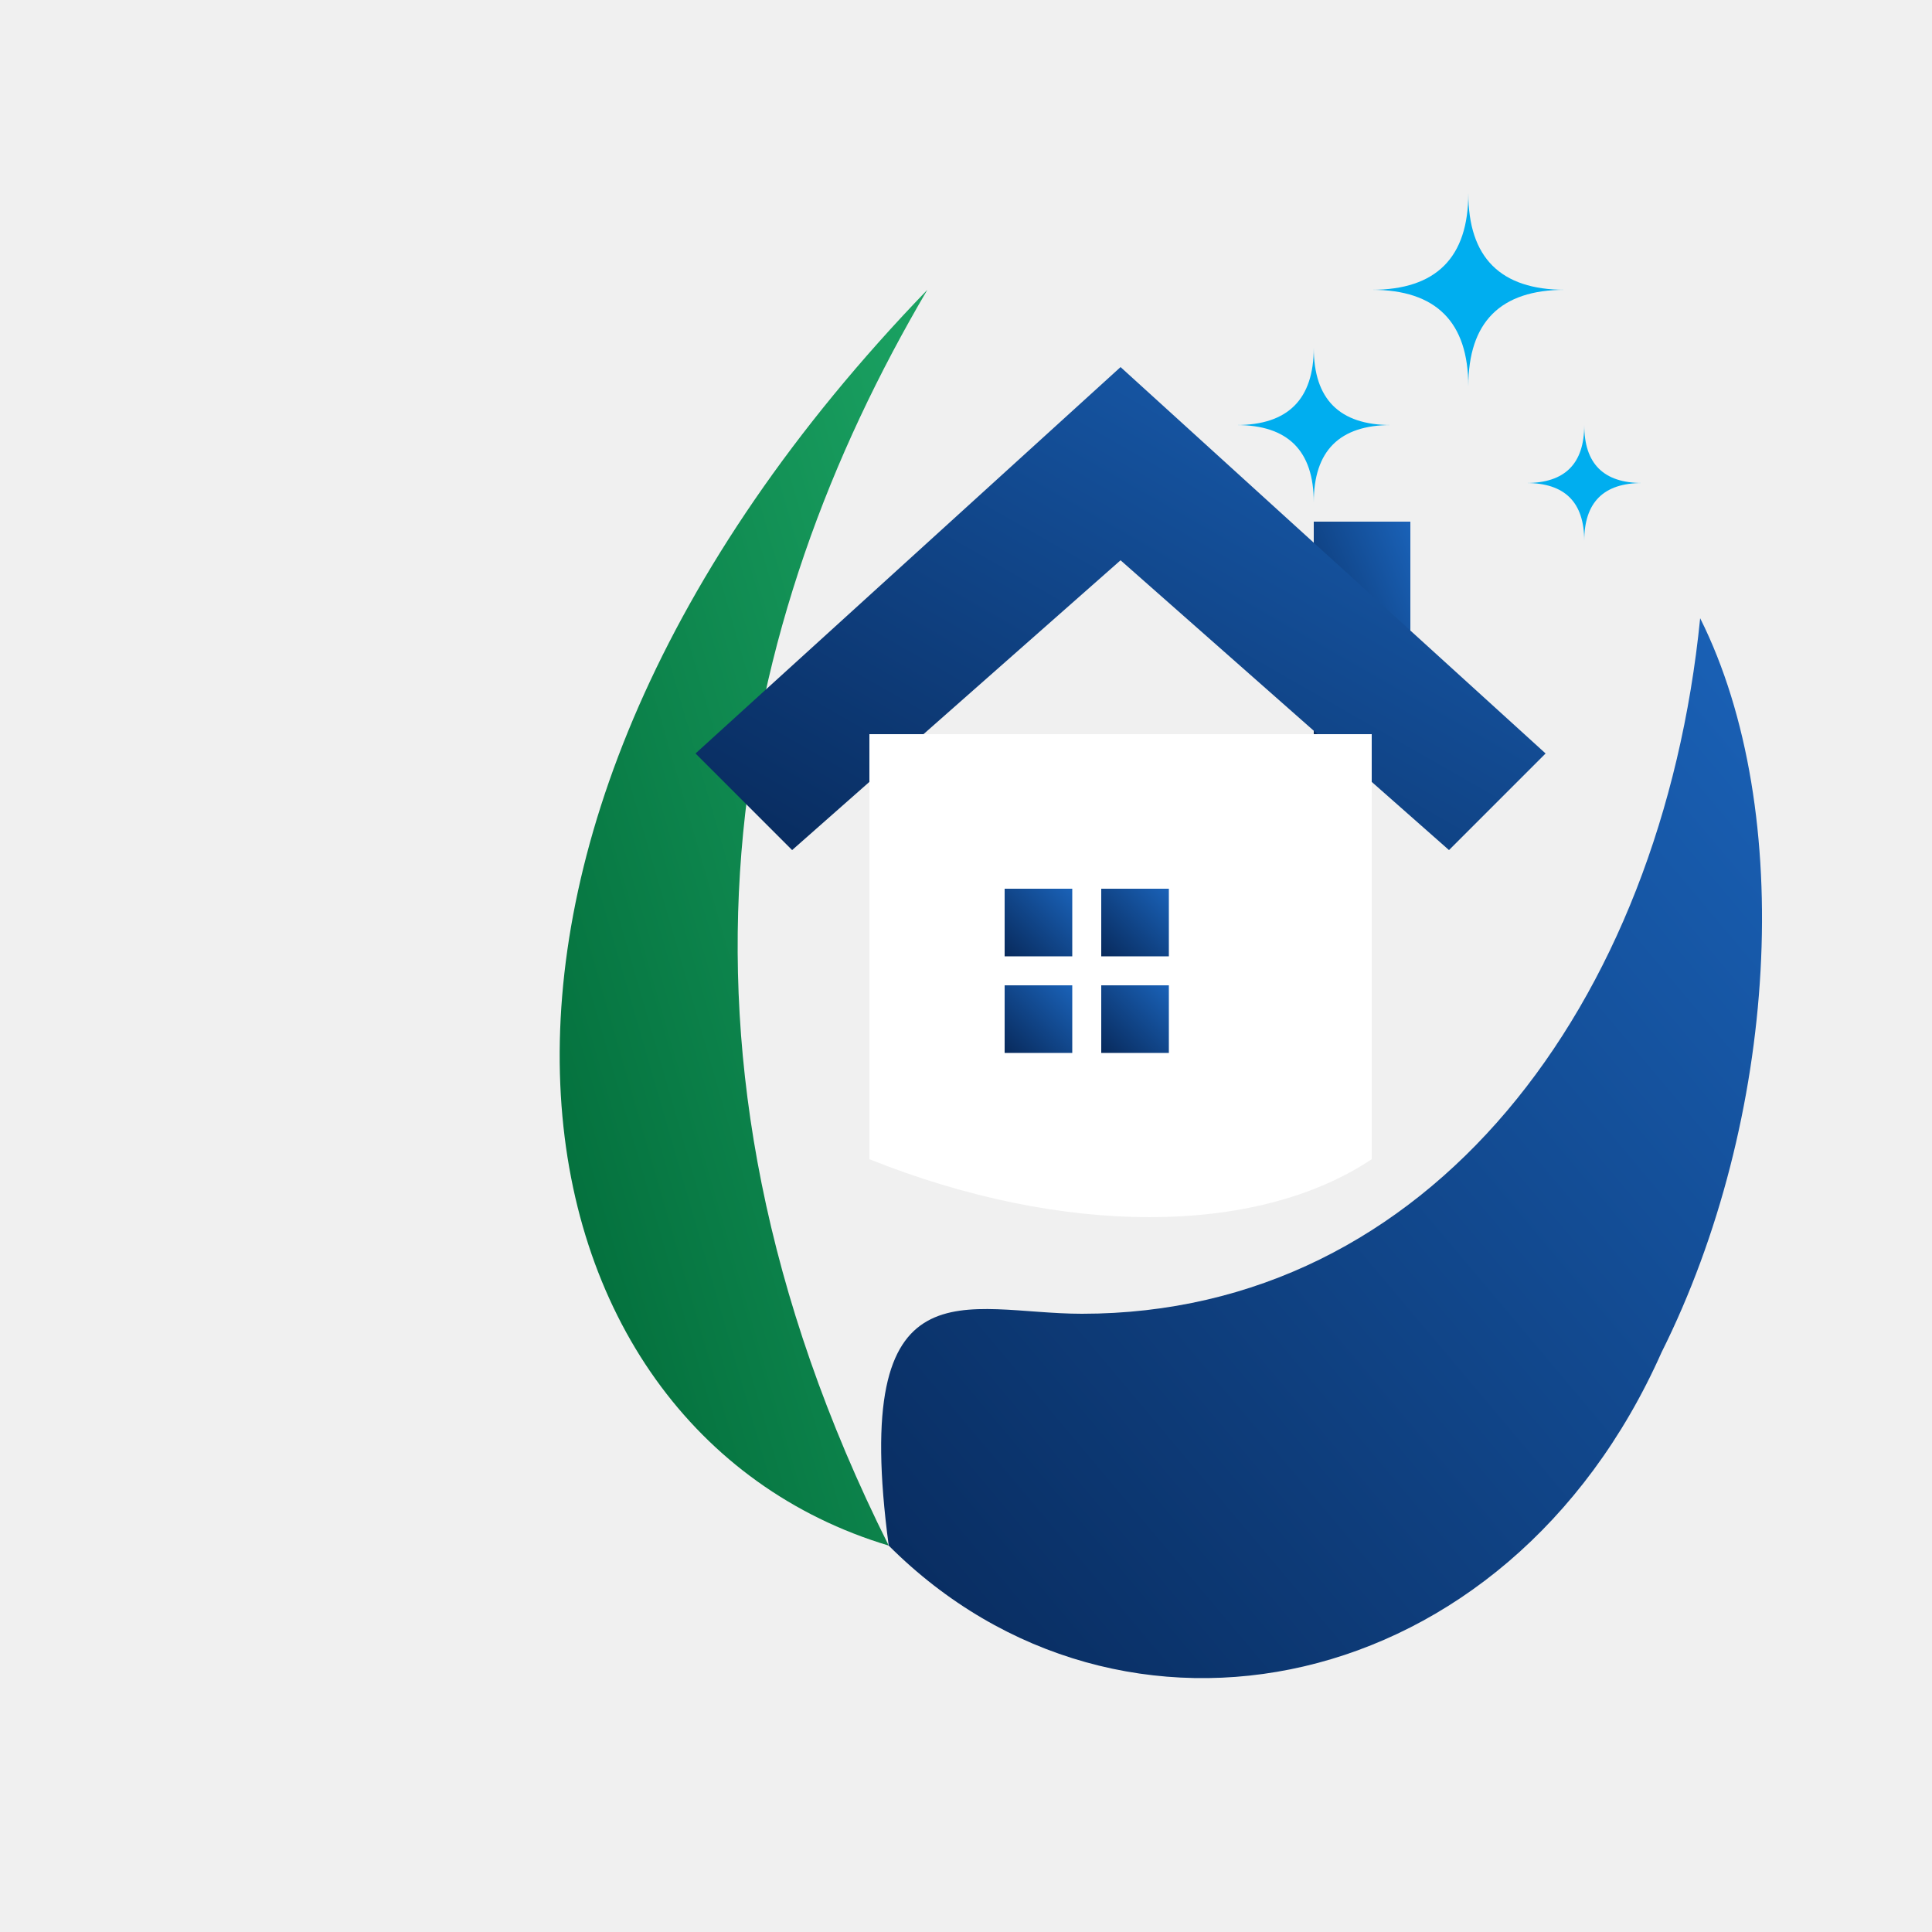
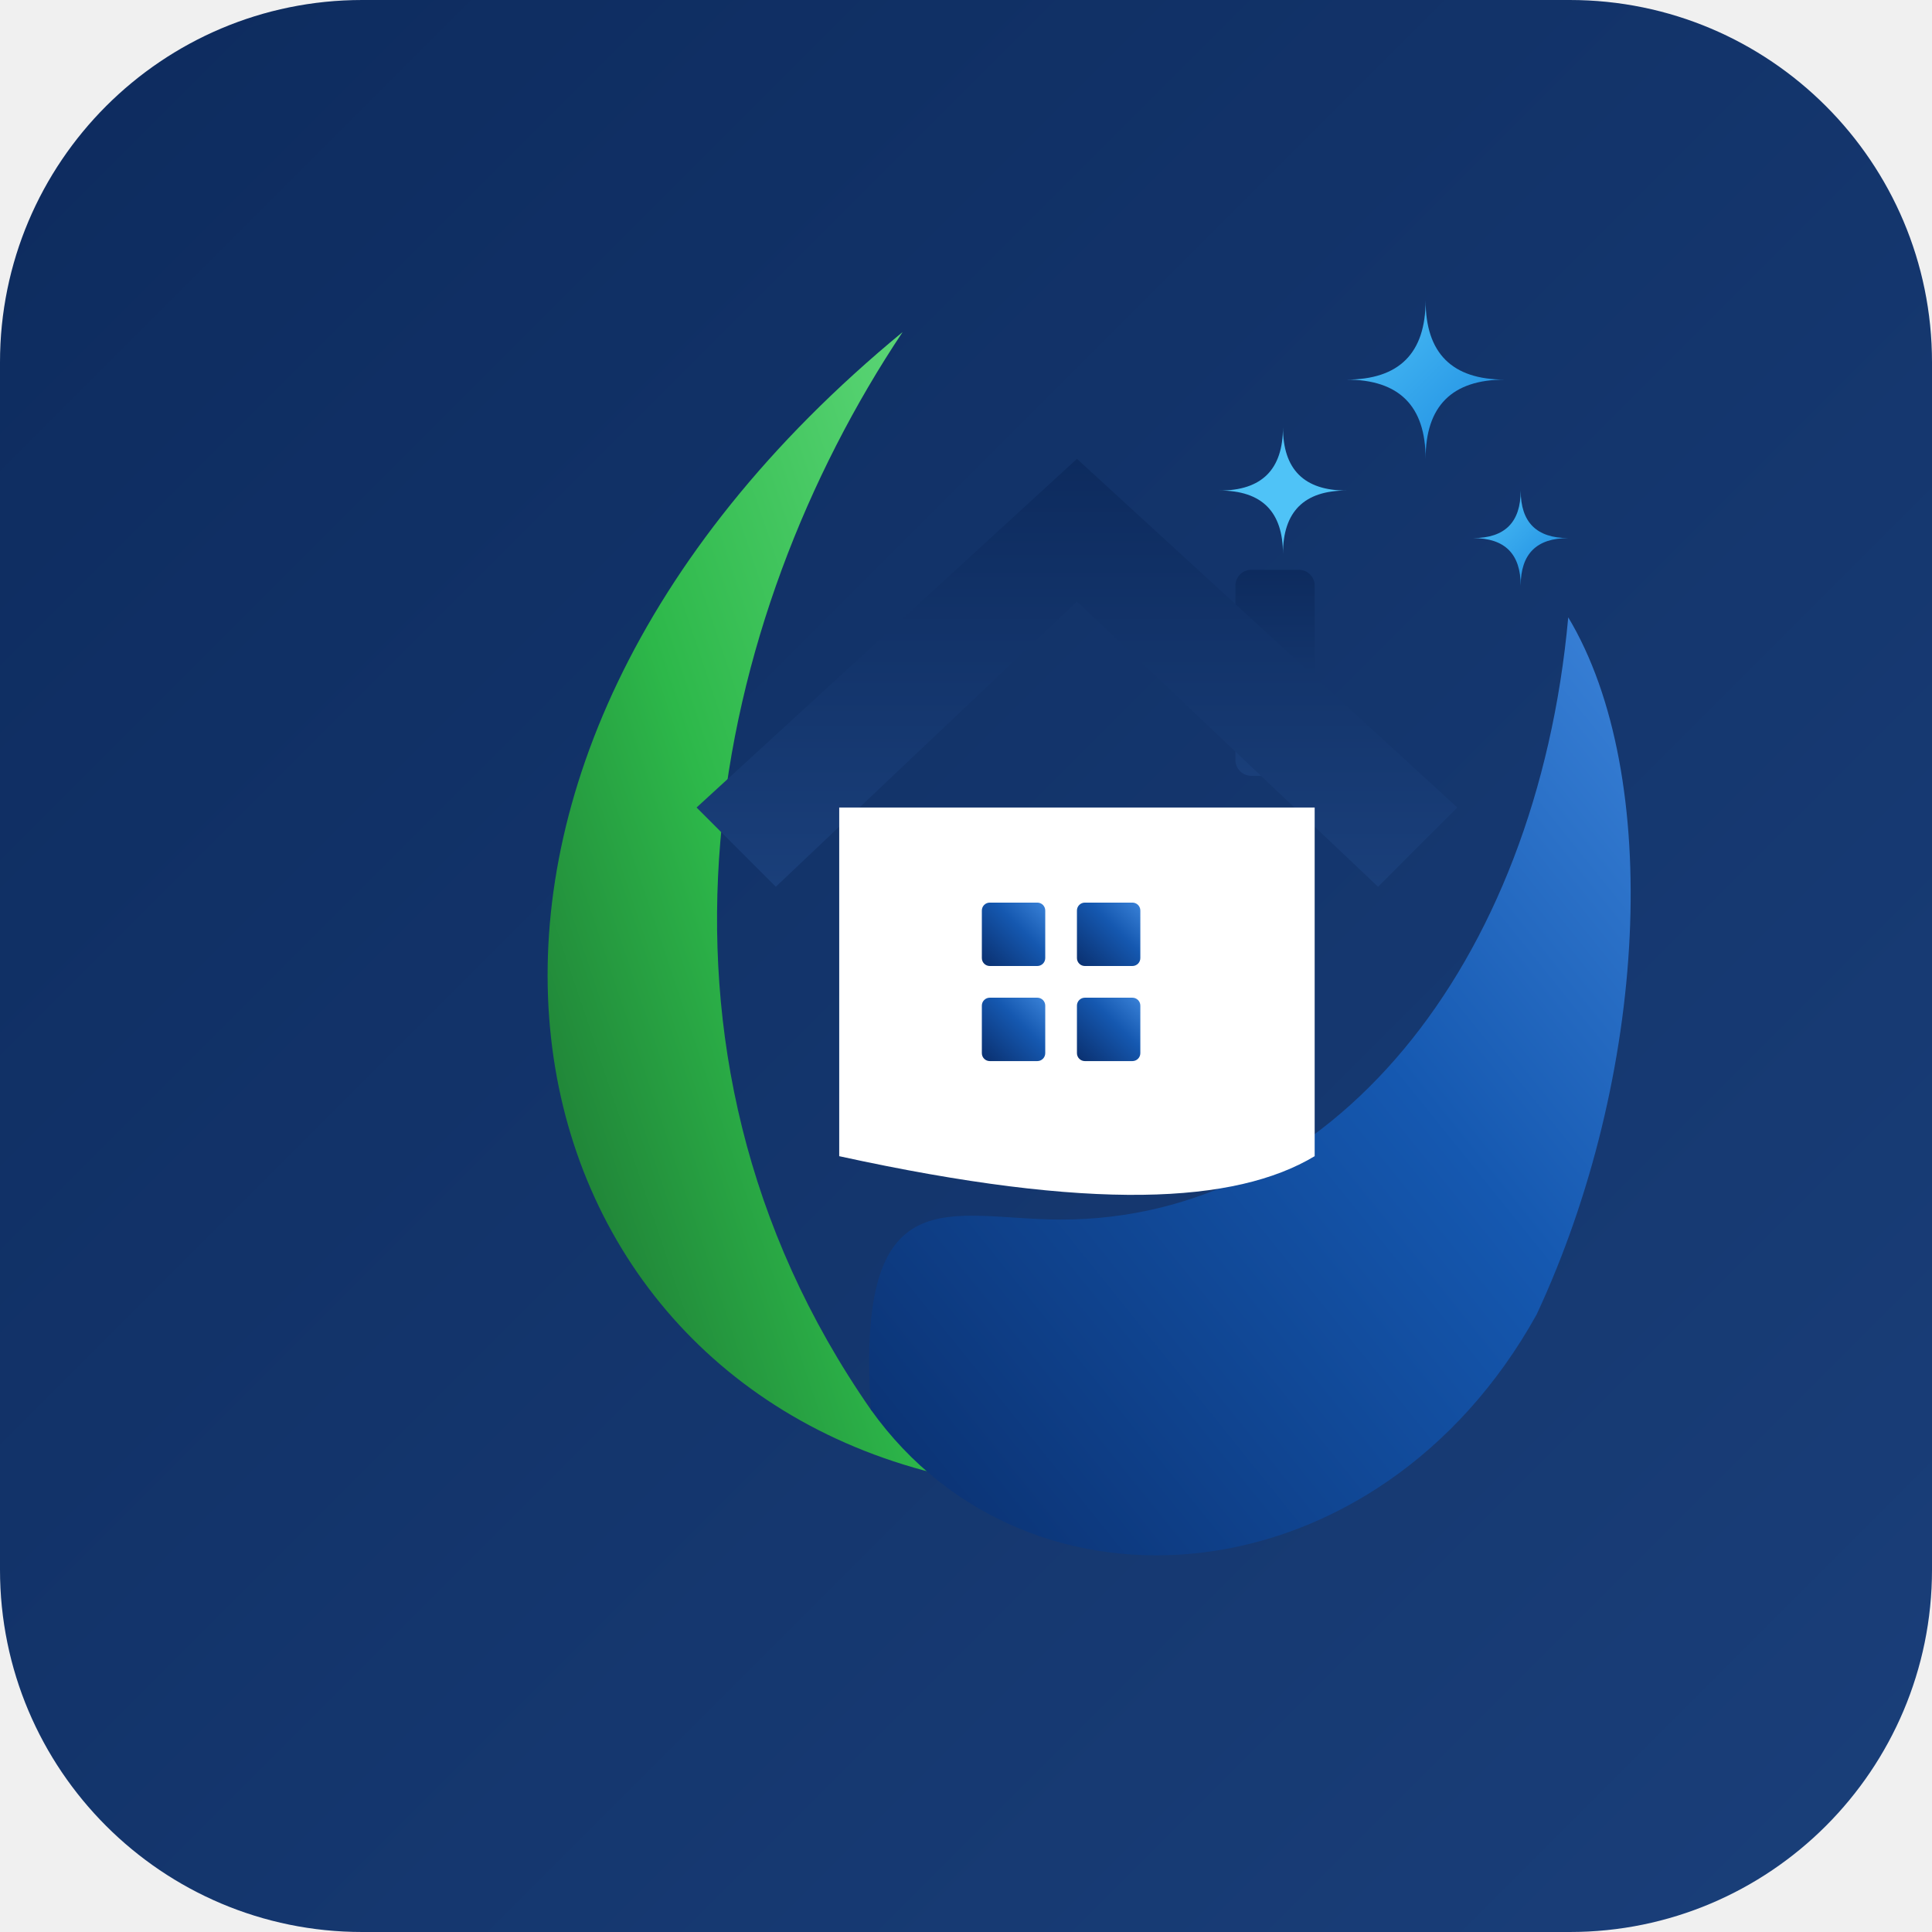
- <svg xmlns="http://www.w3.org/2000/svg" viewBox="0 0 100 100">
+ <svg xmlns="http://www.w3.org/2000/svg" viewBox="0 0 512 512" width="100%" height="100%">
  <defs>
-     <linearGradient id="favLeafGrad" x1="0%" y1="100%" x2="100%" y2="0%">
-       <stop offset="0%" stop-color="#006837" />
-       <stop offset="100%" stop-color="#1ba363" />
+     <linearGradient id="bgGrad" x1="0%" y1="0%" x2="100%" y2="100%">
+       <stop offset="0%" stop-color="#0d2b5e" />
+       <stop offset="100%" stop-color="#1a3f7a" />
    </linearGradient>
-     <linearGradient id="favBlueGrad" x1="0%" y1="100%" x2="100%" y2="0%">
-       <stop offset="0%" stop-color="#002818" />
-       <stop offset="100%" stop-color="#006837" />
+     <linearGradient id="leafGrad" x1="0%" y1="100%" x2="100%" y2="0%">
+       <stop offset="0%" stop-color="#1a6b2f" />
+       <stop offset="50%" stop-color="#2db84a" />
+       <stop offset="100%" stop-color="#5fd87a" />
    </linearGradient>
-     <linearGradient id="favRealBlueGrad" x1="0%" y1="100%" x2="100%" y2="0%">
-       <stop offset="0%" stop-color="#082a5c" />
-       <stop offset="100%" stop-color="#1a62b8" />
+     <linearGradient id="waveGrad" x1="0%" y1="100%" x2="100%" y2="0%">
+       <stop offset="0%" stop-color="#0a2f6e" />
+       <stop offset="60%" stop-color="#1558b0" />
+       <stop offset="100%" stop-color="#3a82d8" />
+     </linearGradient>
+     <linearGradient id="houseGrad" x1="0%" y1="0%" x2="0%" y2="100%">
+       <stop offset="0%" stop-color="#0d2b5e" />
+       <stop offset="100%" stop-color="#1a3f7a" />
+     </linearGradient>
+     <linearGradient id="sparkleGrad" x1="0%" y1="0%" x2="100%" y2="100%">
+       <stop offset="0%" stop-color="#4fc3f7" />
+       <stop offset="100%" stop-color="#1a88e0" />
    </linearGradient>
  </defs>
-   <path d="M 46,80 C 26,74 20,44 48,15 C 38,32 33,54 46,80 Z" fill="url(#favLeafGrad)" />
-   <path d="M 46,80 C 58,92 78,88 86,70 C 92,58 93,42 88,32 C 86,52 74,68 56,68 C 50,68 44,65 46,80 Z" fill="url(#favRealBlueGrad)" />
-   <rect x="68" y="27" width="5" height="12" fill="url(#favRealBlueGrad)" />
-   <path d="M 58,19 L 36,39 L 41,44 L 58,29 L 75,44 L 80,39 Z" fill="url(#favRealBlueGrad)" />
-   <path d="M 45,38 L 71,38 L 71,60 C 65,64 55,64 45,60 Z" fill="#ffffff" />
-   <rect x="52" y="46" width="3.5" height="3.5" fill="url(#favRealBlueGrad)" />
-   <rect x="57" y="46" width="3.5" height="3.5" fill="url(#favRealBlueGrad)" />
-   <rect x="52" y="51" width="3.5" height="3.5" fill="url(#favRealBlueGrad)" />
-   <rect x="57" y="51" width="3.5" height="3.5" fill="url(#favRealBlueGrad)" />
-   <path d="M 76,10 Q 76,15 81,15 Q 76,15 76,20 Q 76,15 71,15 Q 76,15 76,10 Z" fill="#00aeef" />
-   <path d="M 68,18 Q 68,22 72,22 Q 68,22 68,26 Q 68,22 64,22 Q 68,22 68,18 Z" fill="#00aeef" />
-   <path d="M 82,22 Q 82,25 85,25 Q 82,25 82,28 Q 82,25 79,25 Q 82,25 82,22 Z" fill="#00aeef" />
+   <rect width="512" height="512" rx="96" fill="url(#bgGrad)" />
+   <g transform="translate(46, 46) scale(4.2)">
+     <path d="M 48 82 C 20 75, 12 38, 46 10 C 34 28, 28 55, 44 78 Z" fill="url(#leafGrad)" />
+     <path d="M 44 78 C 54 92, 76 90, 86 72 C 93 57, 94 38, 88 28          C 86 50, 73 66, 56 66 C 49 66, 43 63, 44 78 Z" fill="url(#waveGrad)" />
+     <rect x="67" y="25" width="5" height="13" rx="1" fill="url(#houseGrad)" />
+     <path d="M 57 18 L 33 40 L 38 45 L 57 27 L 76 45 L 81 40 Z" fill="url(#houseGrad)" />
+     <path d="M 42 40 L 72 40 L 72 62 C 67 65, 58 65.5, 42 62 Z" fill="#ffffff" />
+     <rect x="51" y="46" width="4" height="4" rx="0.5" fill="url(#waveGrad)" />
+     <rect x="57" y="46" width="4" height="4" rx="0.5" fill="url(#waveGrad)" />
+     <rect x="51" y="52" width="4" height="4" rx="0.5" fill="url(#waveGrad)" />
+     <rect x="57" y="52" width="4" height="4" rx="0.5" fill="url(#waveGrad)" />
+     <path d="M 79 8 Q 79 13 84 13 Q 79 13 79 18 Q 79 13 74 13 Q 79 13 79 8 Z" fill="url(#sparkleGrad)" />
+     <path d="M 70 16 Q 70 20 74 20 Q 70 20 70 24 Q 70 20 66 20 Q 70 20 70 16 Z" fill="#4fc3f7" />
+     <path d="M 85 20 Q 85 23 88 23 Q 85 23 85 26 Q 85 23 82 23 Q 85 23 85 20 Z" fill="url(#sparkleGrad)" />
+   </g>
</svg>
